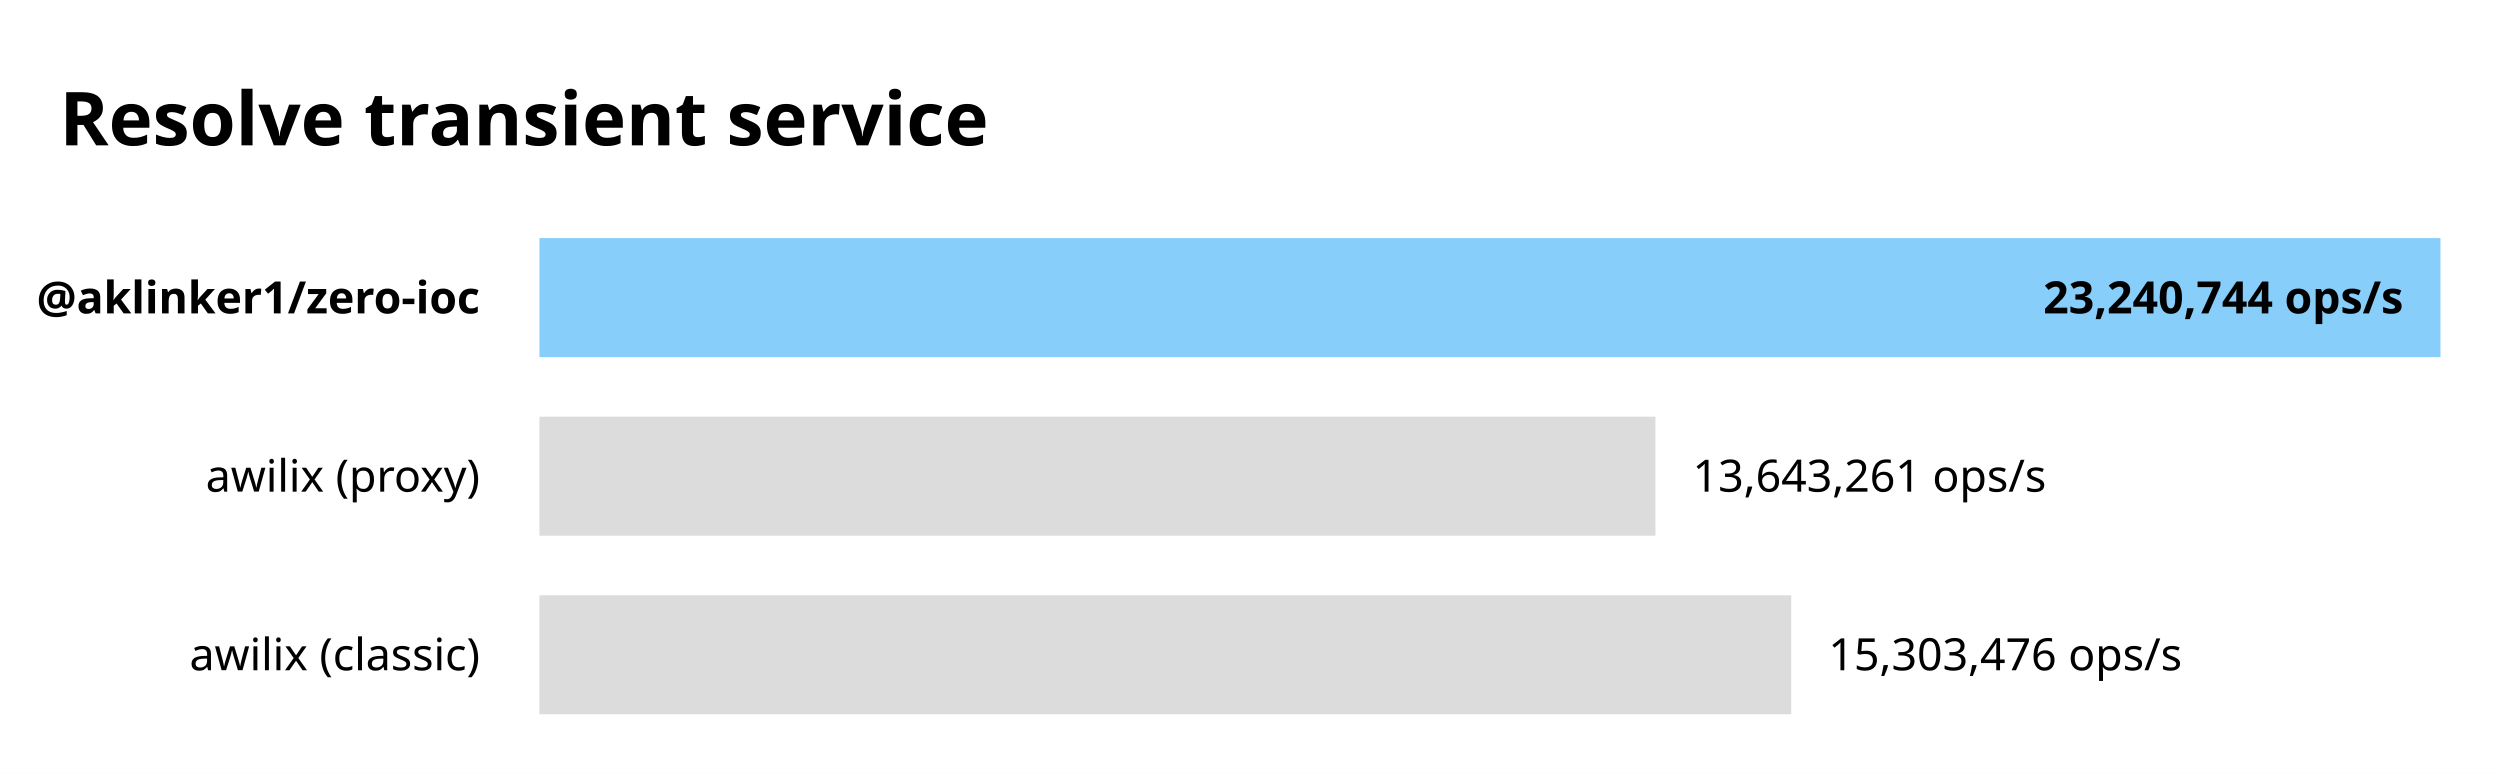
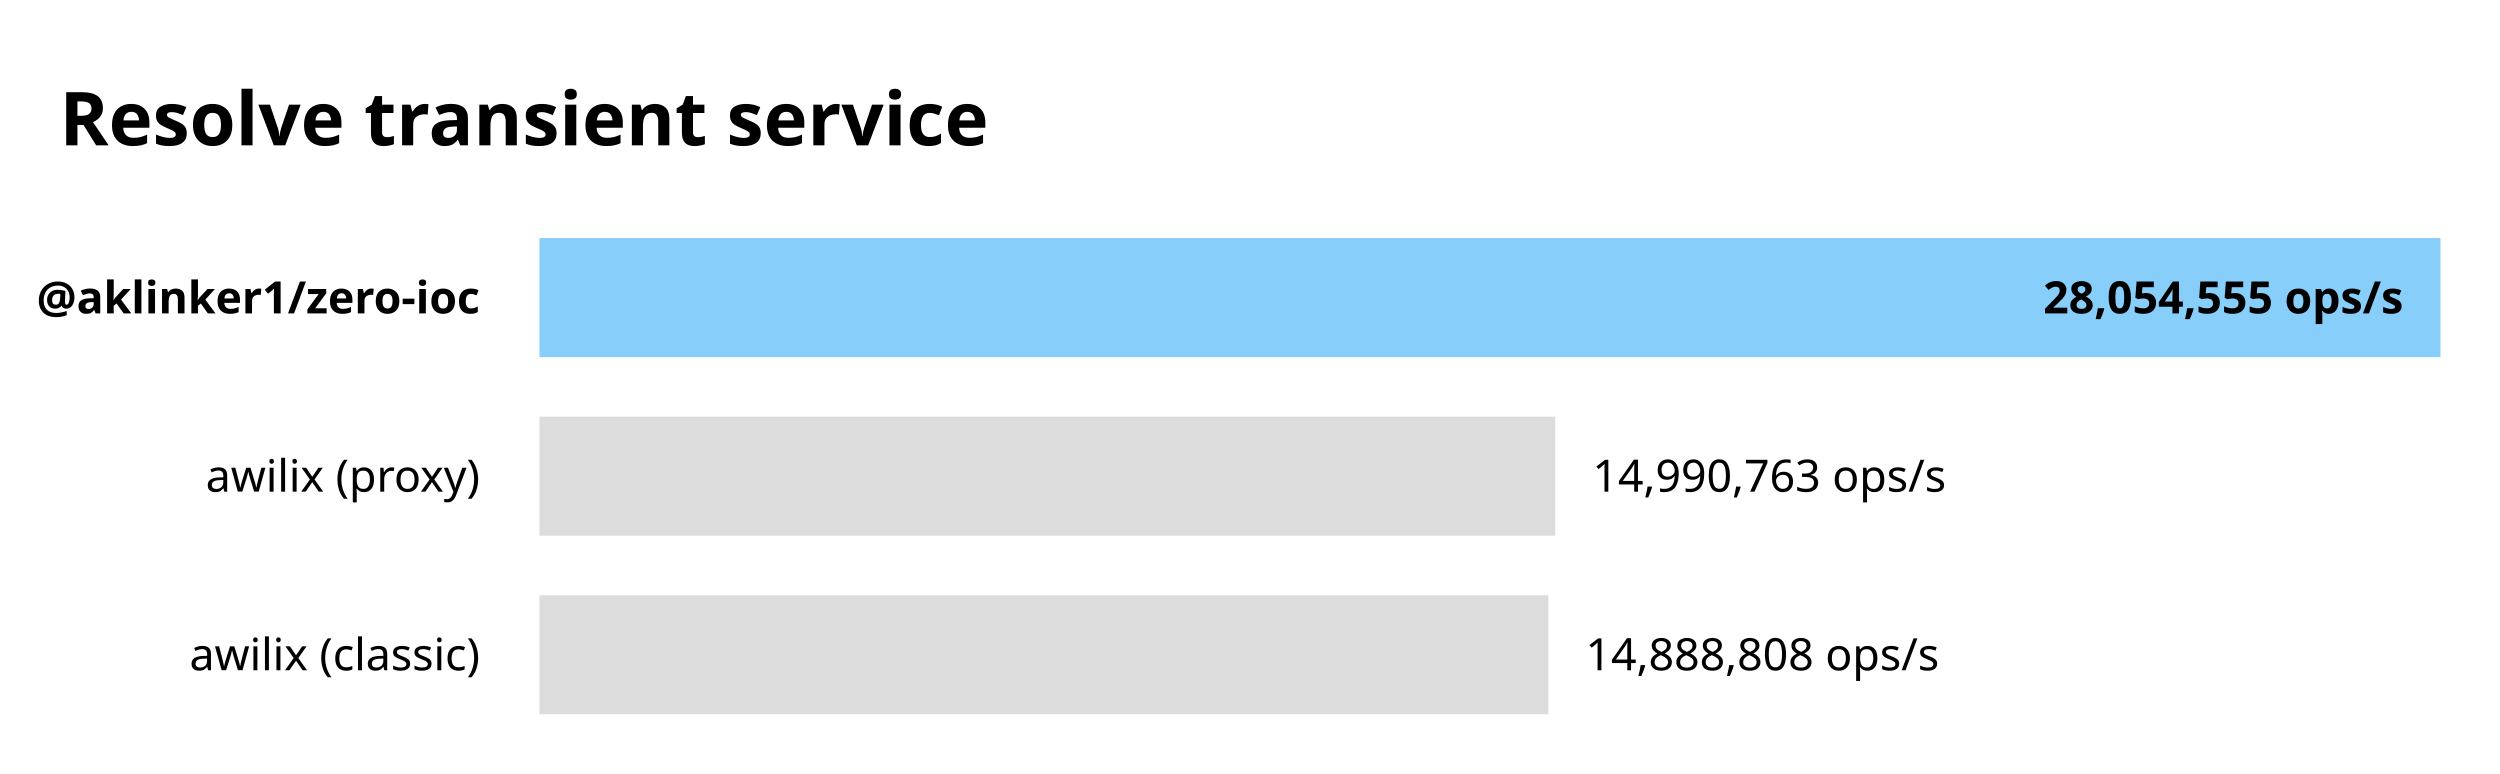
<svg xmlns="http://www.w3.org/2000/svg" viewBox="0 0 672 208" fill="currentColor" width="672" height="208" font-family="sans-serif">
  <rect fill="white" x="0" y="0" width="672" height="208" />
  <text x="16" y="32" text-anchor="start" dominant-baseline="middle" font-size="20" font-weight="bold" fill="black">Resolve transient service</text>
  <rect fill="lightskyblue" x="145" y="64" width="511" height="32" />
-   <text x="646" y="80" text-anchor="end" dominant-baseline="middle" font-size="12" font-weight="bold" fill="black">23,240,744 ops/s</text>
-   <rect fill="gainsboro" x="145" y="112" width="299.978" height="32" />
-   <text x="454.978" y="128" text-anchor="start" dominant-baseline="middle" font-size="12" font-weight="regular" fill="black">13,643,261 ops/s</text>
-   <rect fill="gainsboro" x="145" y="160" width="336.481" height="32" />
-   <text x="491.481" y="176" text-anchor="start" dominant-baseline="middle" font-size="12" font-weight="regular" fill="black">15,303,476 ops/s</text>
+   <text x="646" y="80" text-anchor="end" dominant-baseline="middle" font-size="12" font-weight="bold" fill="black">28,054,555 ops/s</text>
+   <rect fill="gainsboro" x="145" y="112" width="273.049" height="32" />
+   <text x="428.049" y="128" text-anchor="start" dominant-baseline="middle" font-size="12" font-weight="regular" fill="black">14,990,763 ops/s</text>
+   <rect fill="gainsboro" x="145" y="160" width="271.192" height="32" />
+   <text x="426.192" y="176" text-anchor="start" dominant-baseline="middle" font-size="12" font-weight="regular" fill="black">14,888,808 ops/s</text>
  <text x="129" y="80" text-anchor="end" dominant-baseline="middle" font-size="12" font-weight="bold" fill="black">@aklinker1/zero-ioc</text>
  <text x="129" y="128" text-anchor="end" dominant-baseline="middle" font-size="12" font-weight="regular" fill="black">awilix (proxy)</text>
  <text x="129" y="176" text-anchor="end" dominant-baseline="middle" font-size="12" font-weight="regular" fill="black">awilix (classic)</text>
</svg>
